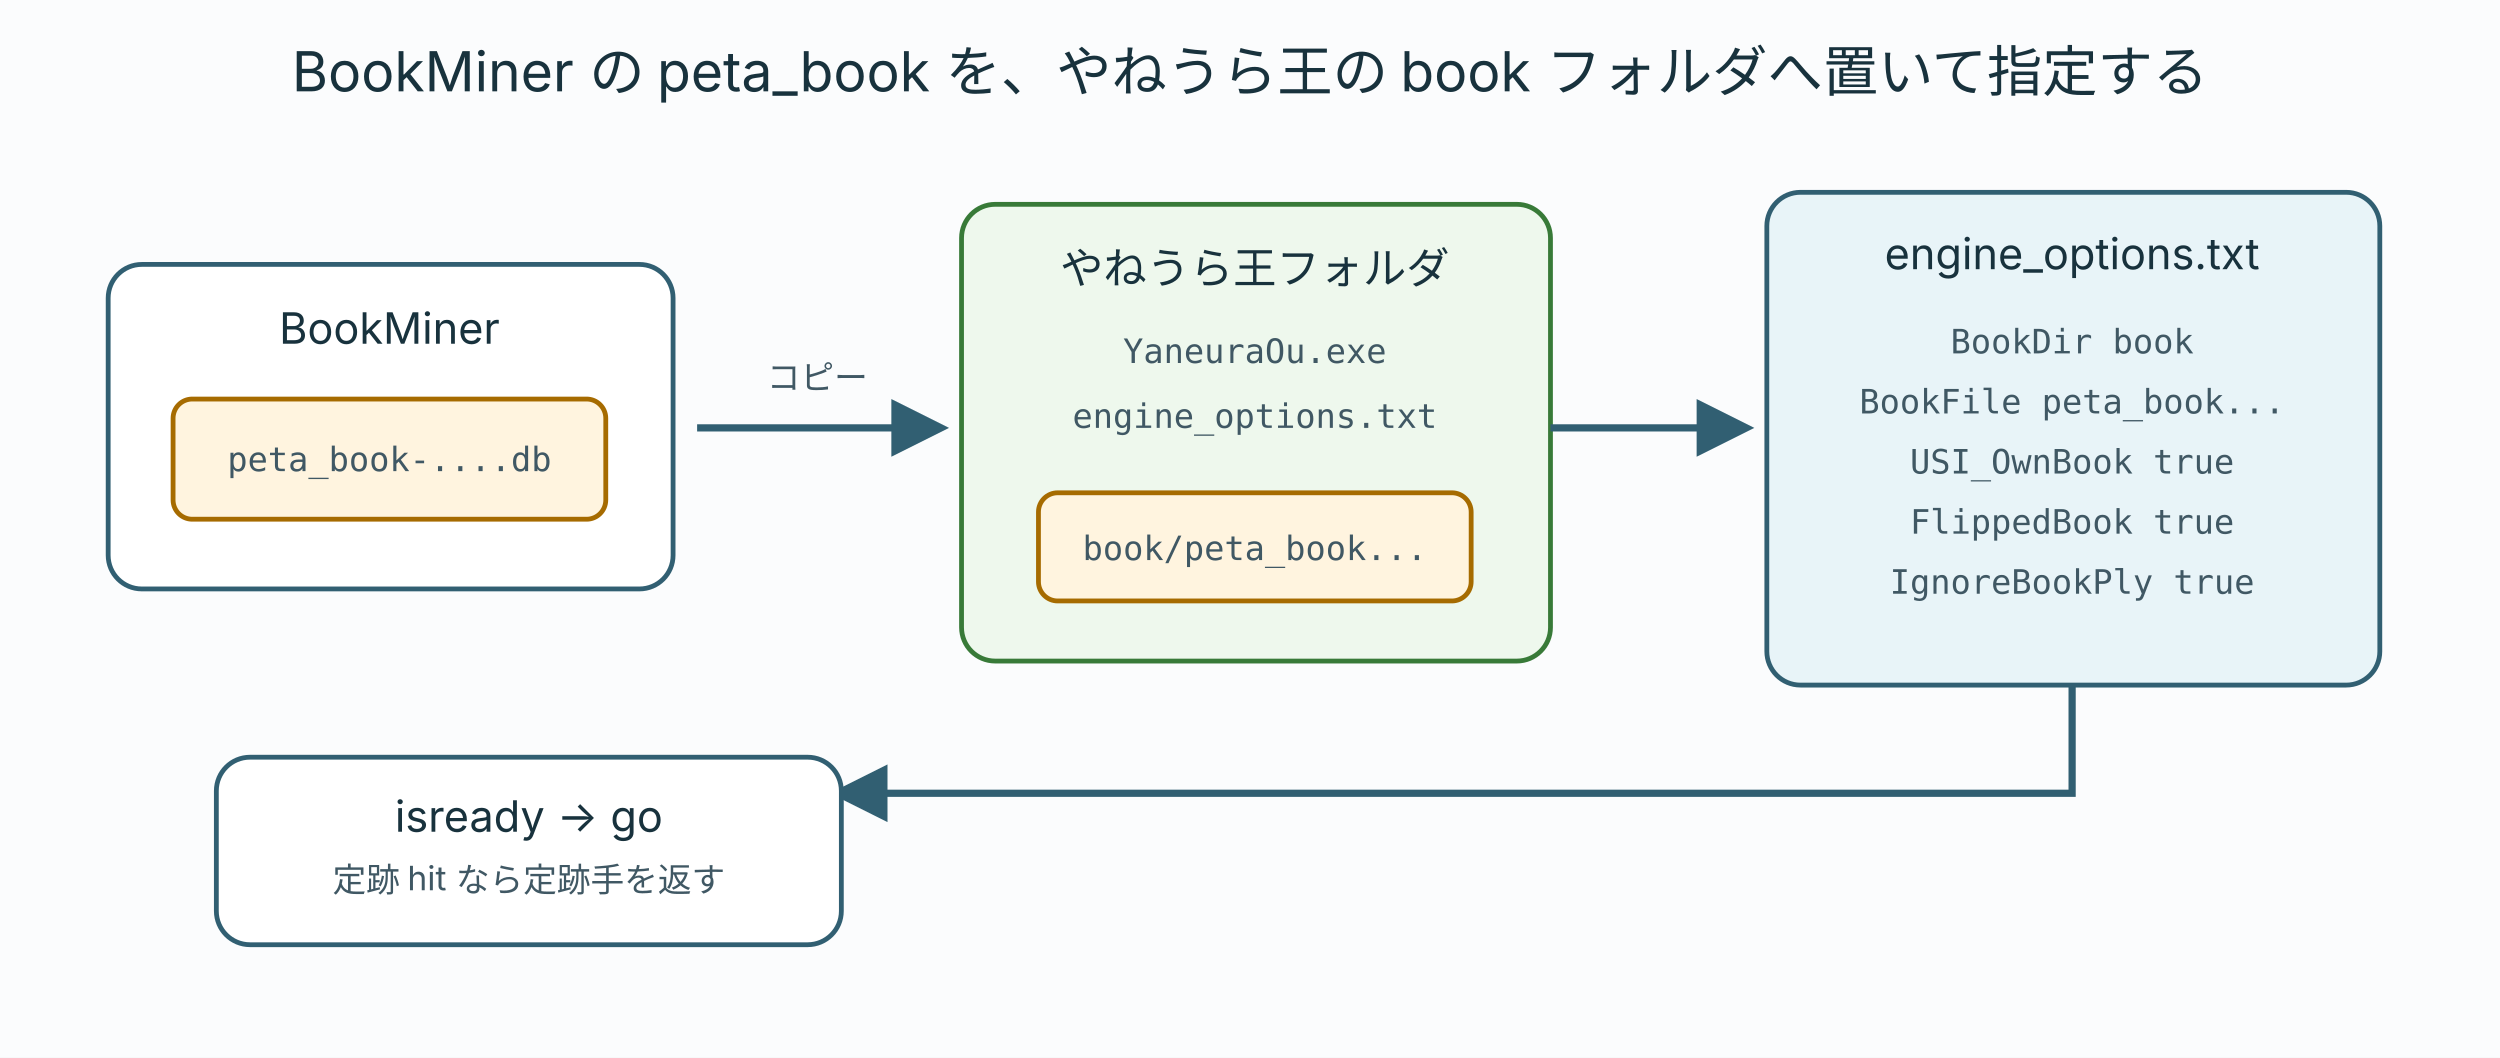
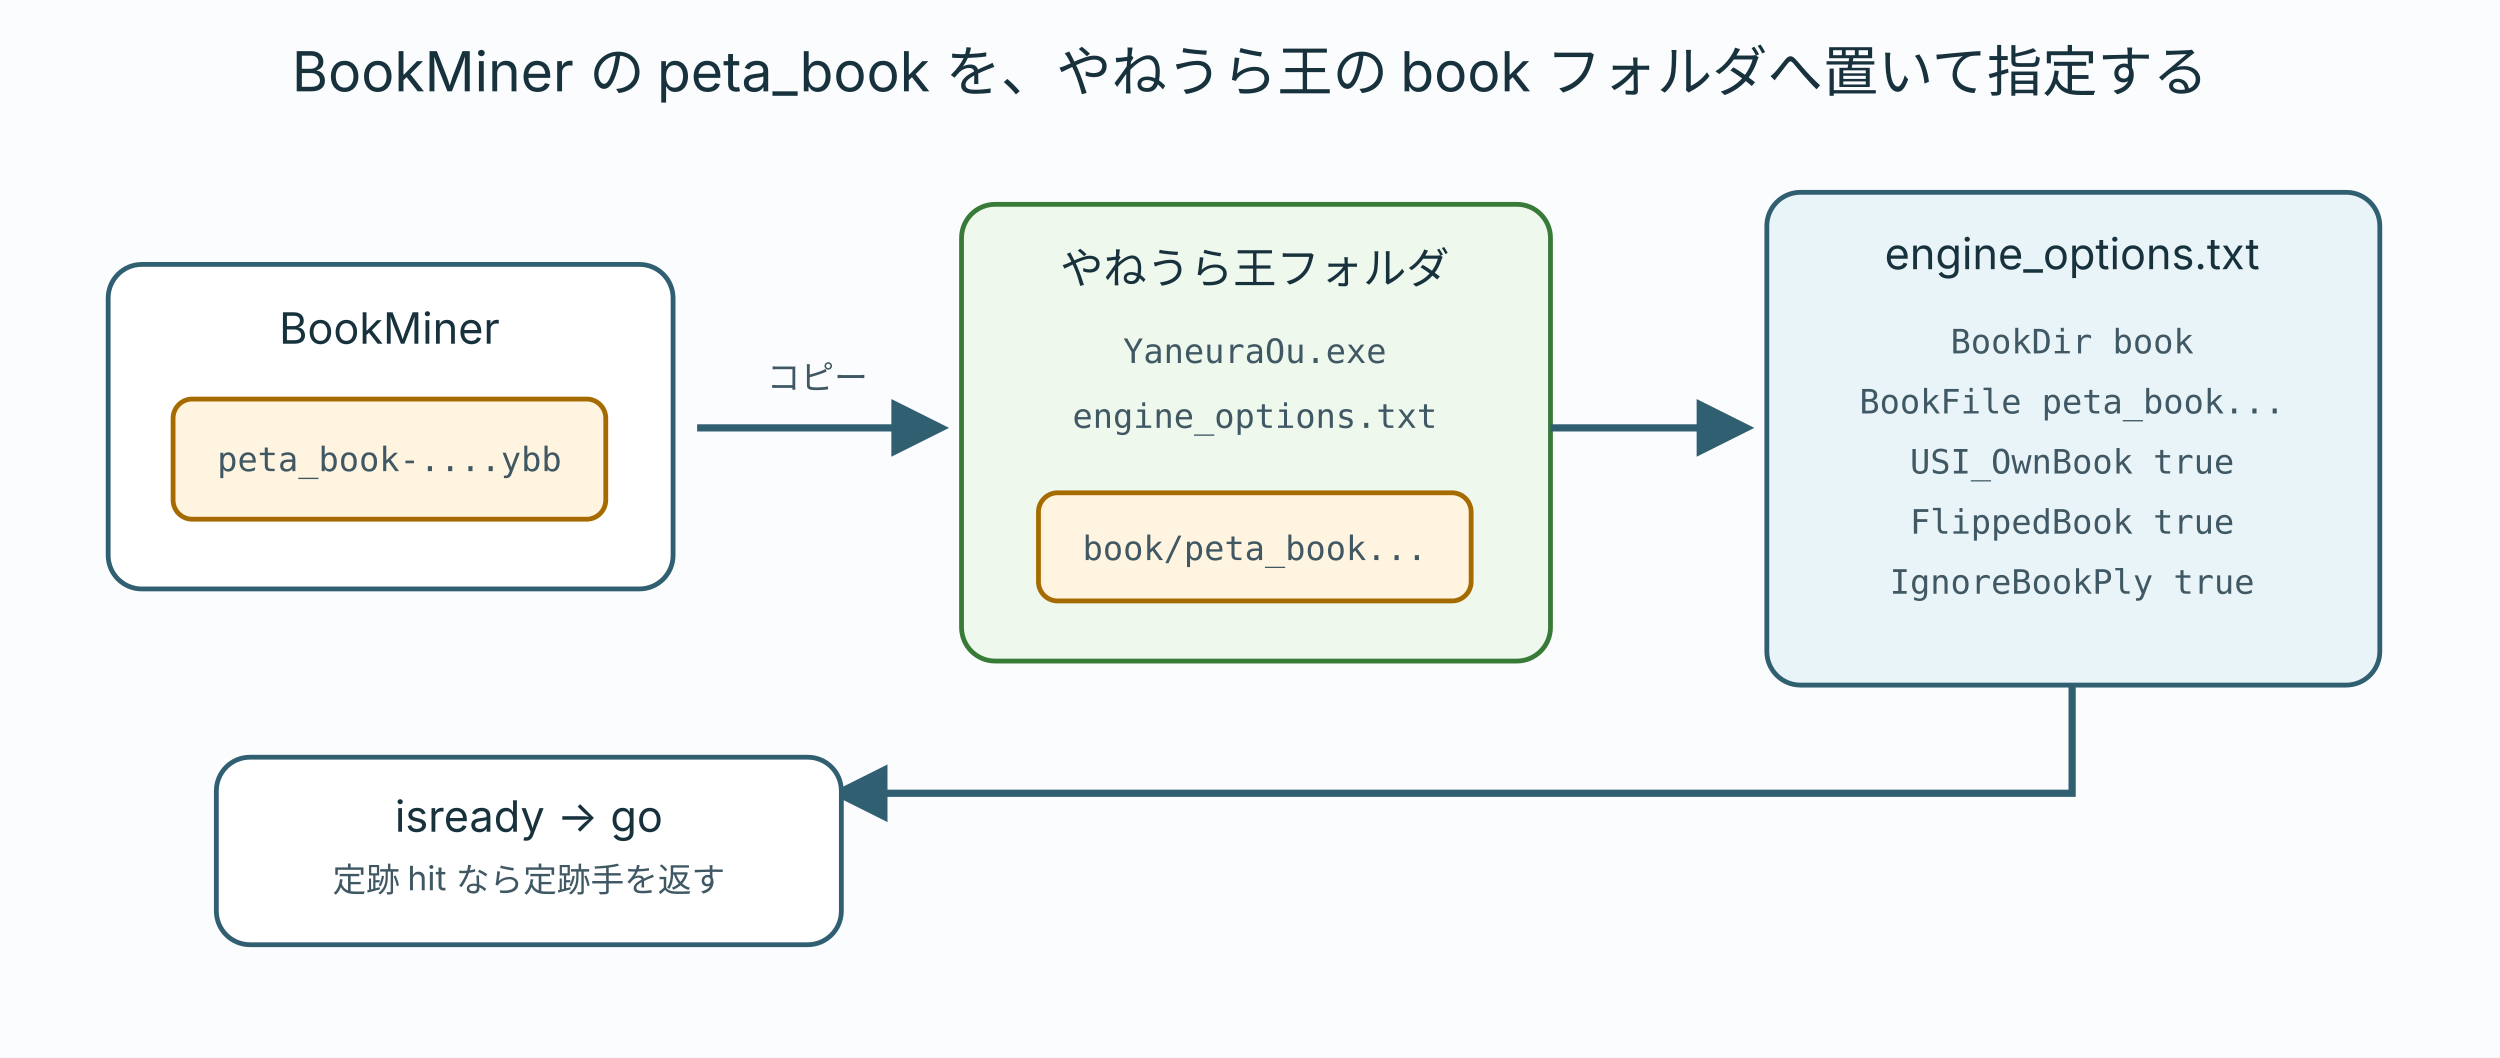
<svg xmlns="http://www.w3.org/2000/svg" width="1040" height="440" viewBox="0 0 1040 440" role="img" aria-labelledby="title desc">
  <defs>
    <marker id="arrow" viewBox="0 0 10 10" refX="8" refY="5" markerWidth="8" markerHeight="8" orient="auto-start-reverse">
      <path d="M 0 0 L 10 5 L 0 10 z" fill="#315f72" />
    </marker>
    <style>
      .bg { fill: #fbfcfd; }
      .box { fill: #ffffff; stroke: #315f72; stroke-width: 2; }
      .file { fill: #fff4df; stroke: #a66b00; stroke-width: 2; }
      .engine { fill: #eef8ed; stroke: #387a38; stroke-width: 2; }
      .option { fill: #e8f4f8; stroke: #315f72; stroke-width: 2; }
      .line { stroke: #315f72; stroke-width: 3; fill: none; marker-end: url(#arrow); }
      .text { font-family: -apple-system, BlinkMacSystemFont, "Segoe UI", sans-serif; fill: #18323d; font-size: 18px; text-anchor: middle; }
      .small { font-size: 14px; fill: #405864; }
      .mono { font-family: ui-monospace, SFMono-Regular, Menlo, Consolas, monospace; font-size: 14px; fill: #405864; }
    </style>
  </defs>
  <rect class="bg" x="0" y="0" width="1040" height="440" />
  <text class="text" x="520" y="38" style="font-size:23px">BookMiner の peta_book を、やねうら王の book フォルダへ置いて指定する</text>
  <rect class="box" x="45" y="110" width="235" height="135" rx="14" />
  <text class="text" x="162" y="143">BookMiner</text>
  <rect class="file" x="72" y="166" width="180" height="50" rx="8" />
-   <text class="mono" x="162" y="196" text-anchor="middle">peta_book-....db</text>
+   <text class="mono" x="162" y="196" text-anchor="middle">peta_book-....ybb</text>
  <path class="line" d="M 290 178 H 390" />
  <text class="text small" x="340" y="162">コピー</text>
  <rect class="engine" x="400" y="85" width="245" height="190" rx="14" />
  <text class="text" x="522" y="118">やねうら王フォルダ</text>
  <text class="mono" x="522" y="151" text-anchor="middle">YaneuraOu.exe</text>
  <text class="mono" x="522" y="178" text-anchor="middle">engine_options.txt</text>
  <rect class="file" x="432" y="205" width="180" height="45" rx="8" />
  <text class="mono" x="522" y="233" text-anchor="middle">book/peta_book...</text>
  <path class="line" d="M 645 178 H 725" />
  <rect class="option" x="735" y="80" width="255" height="205" rx="14" />
  <text class="text" x="862" y="112">engine_options.txt</text>
  <text class="mono" x="862" y="147" text-anchor="middle">BookDir book</text>
  <text class="mono" x="862" y="172" text-anchor="middle">BookFile peta_book...</text>
  <text class="mono" x="862" y="197" text-anchor="middle">USI_OwnBook true</text>
  <text class="mono" x="862" y="222" text-anchor="middle">FlippedBook true</text>
  <text class="mono" x="862" y="247" text-anchor="middle">IgnoreBookPly true</text>
  <path class="line" d="M 862 285 V 330 H 350" />
  <rect class="box" x="90" y="315" width="260" height="78" rx="14" />
  <text class="text" x="220" y="346">isready → go</text>
  <text class="text small" x="220" y="371">定跡 hit なら定跡手を返す</text>
</svg>
